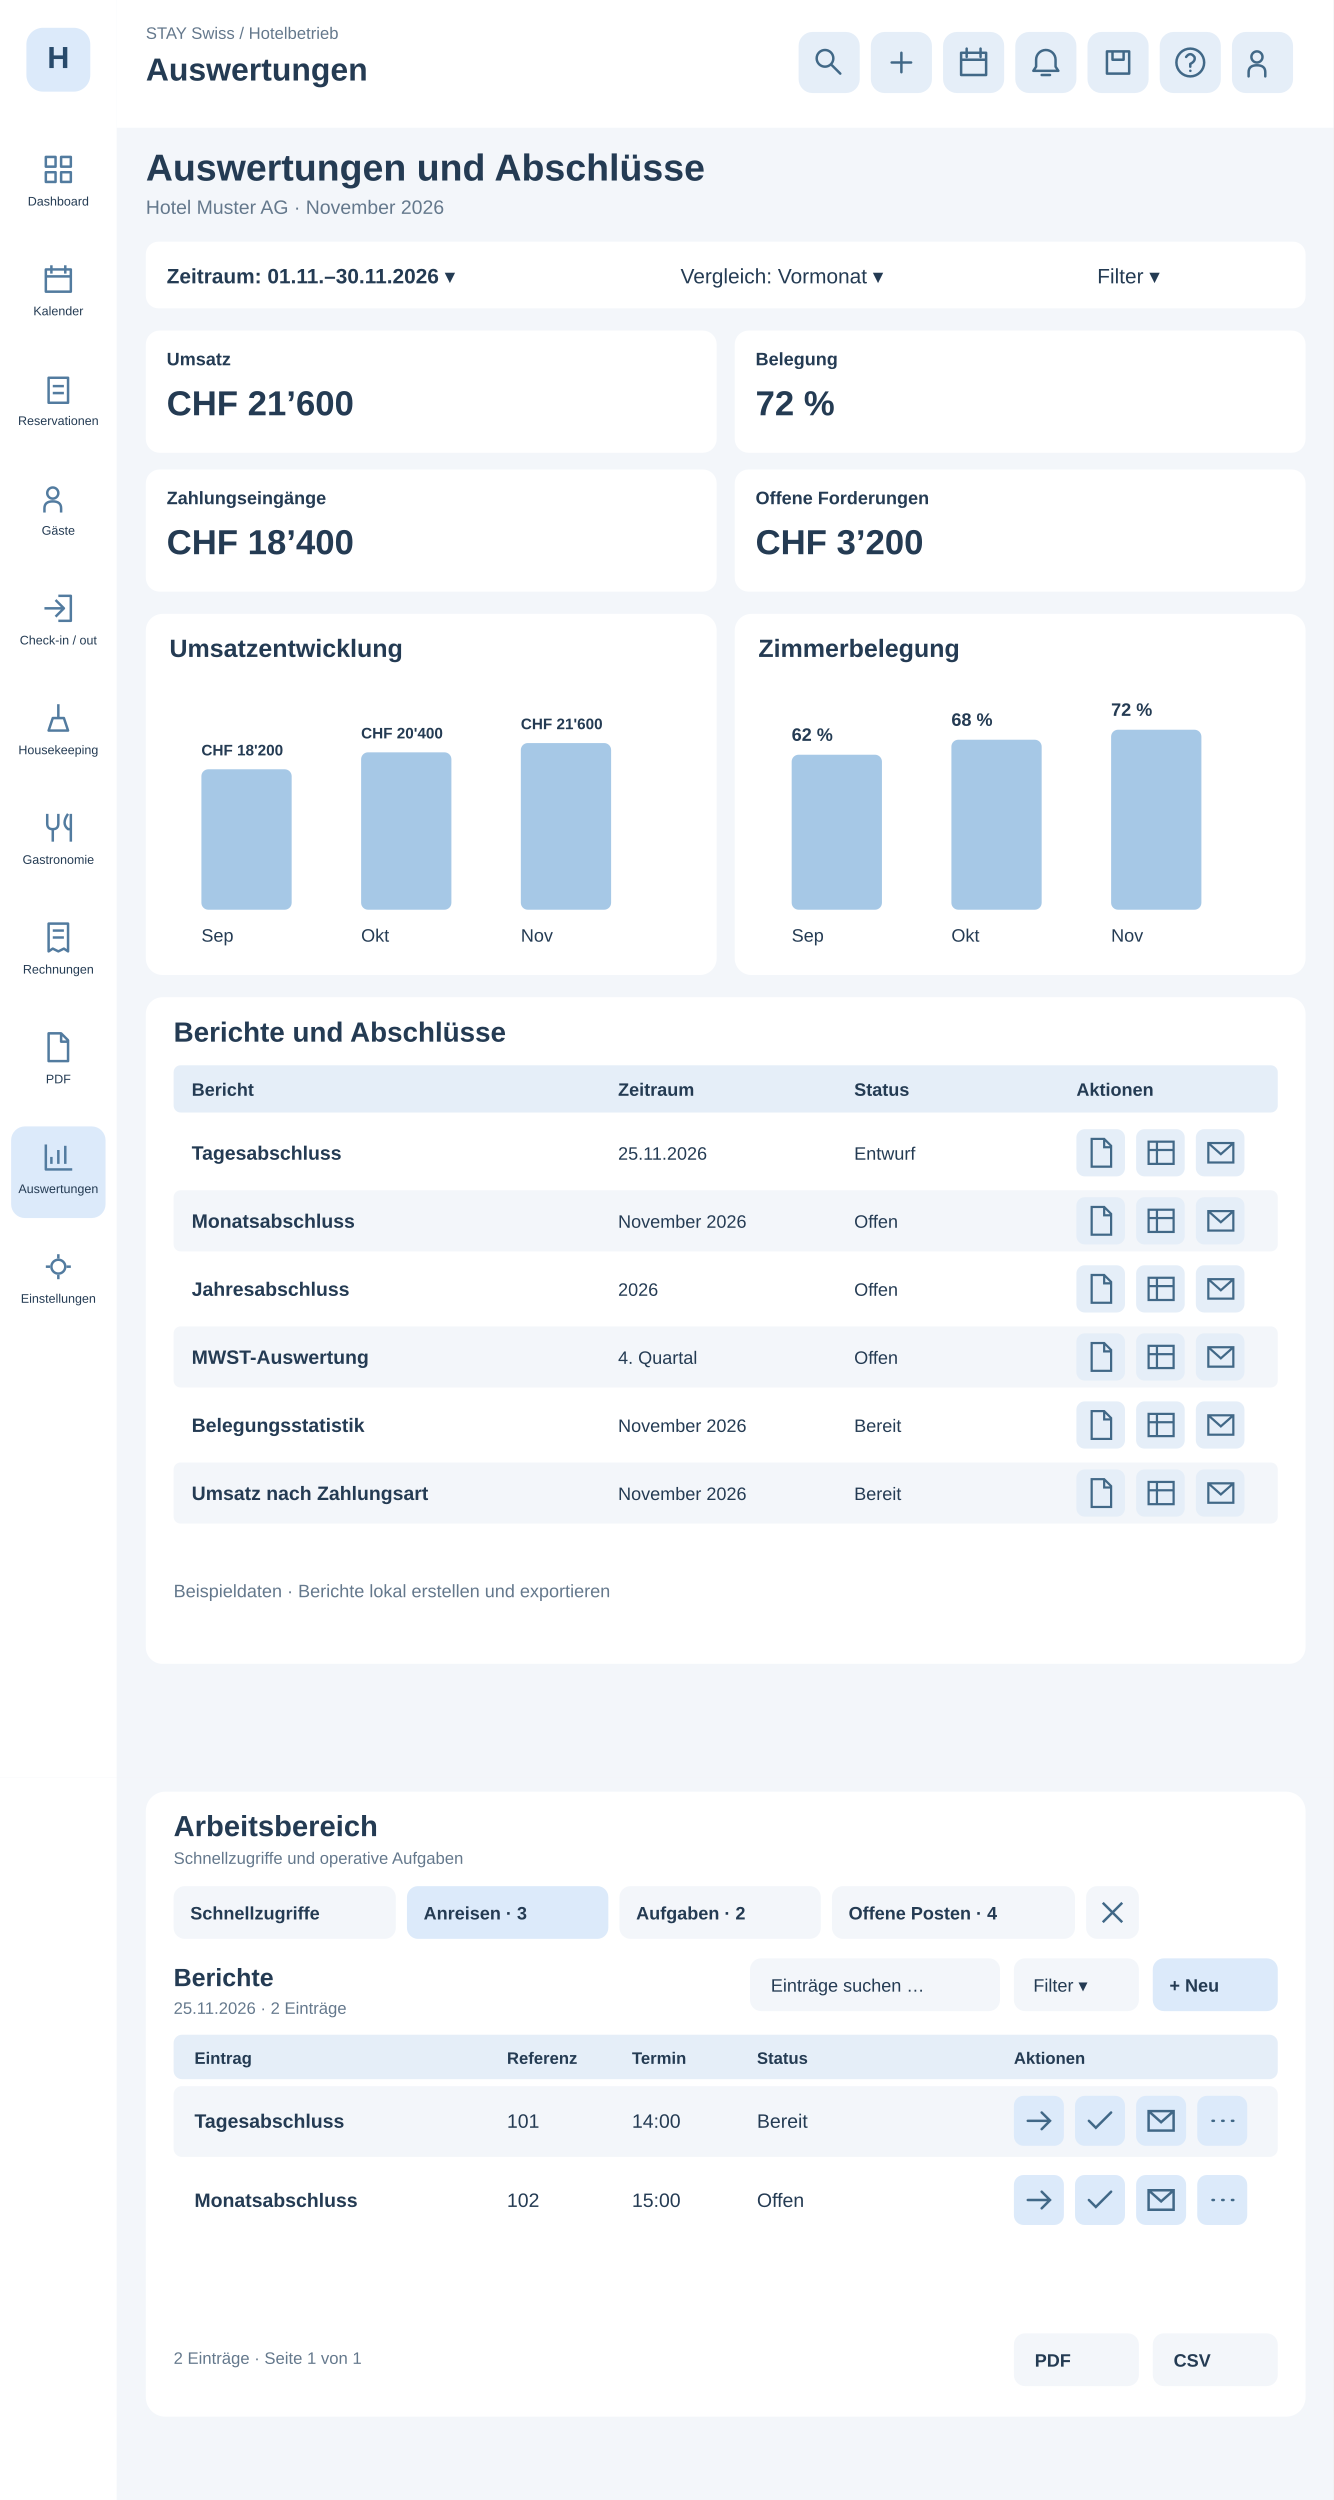
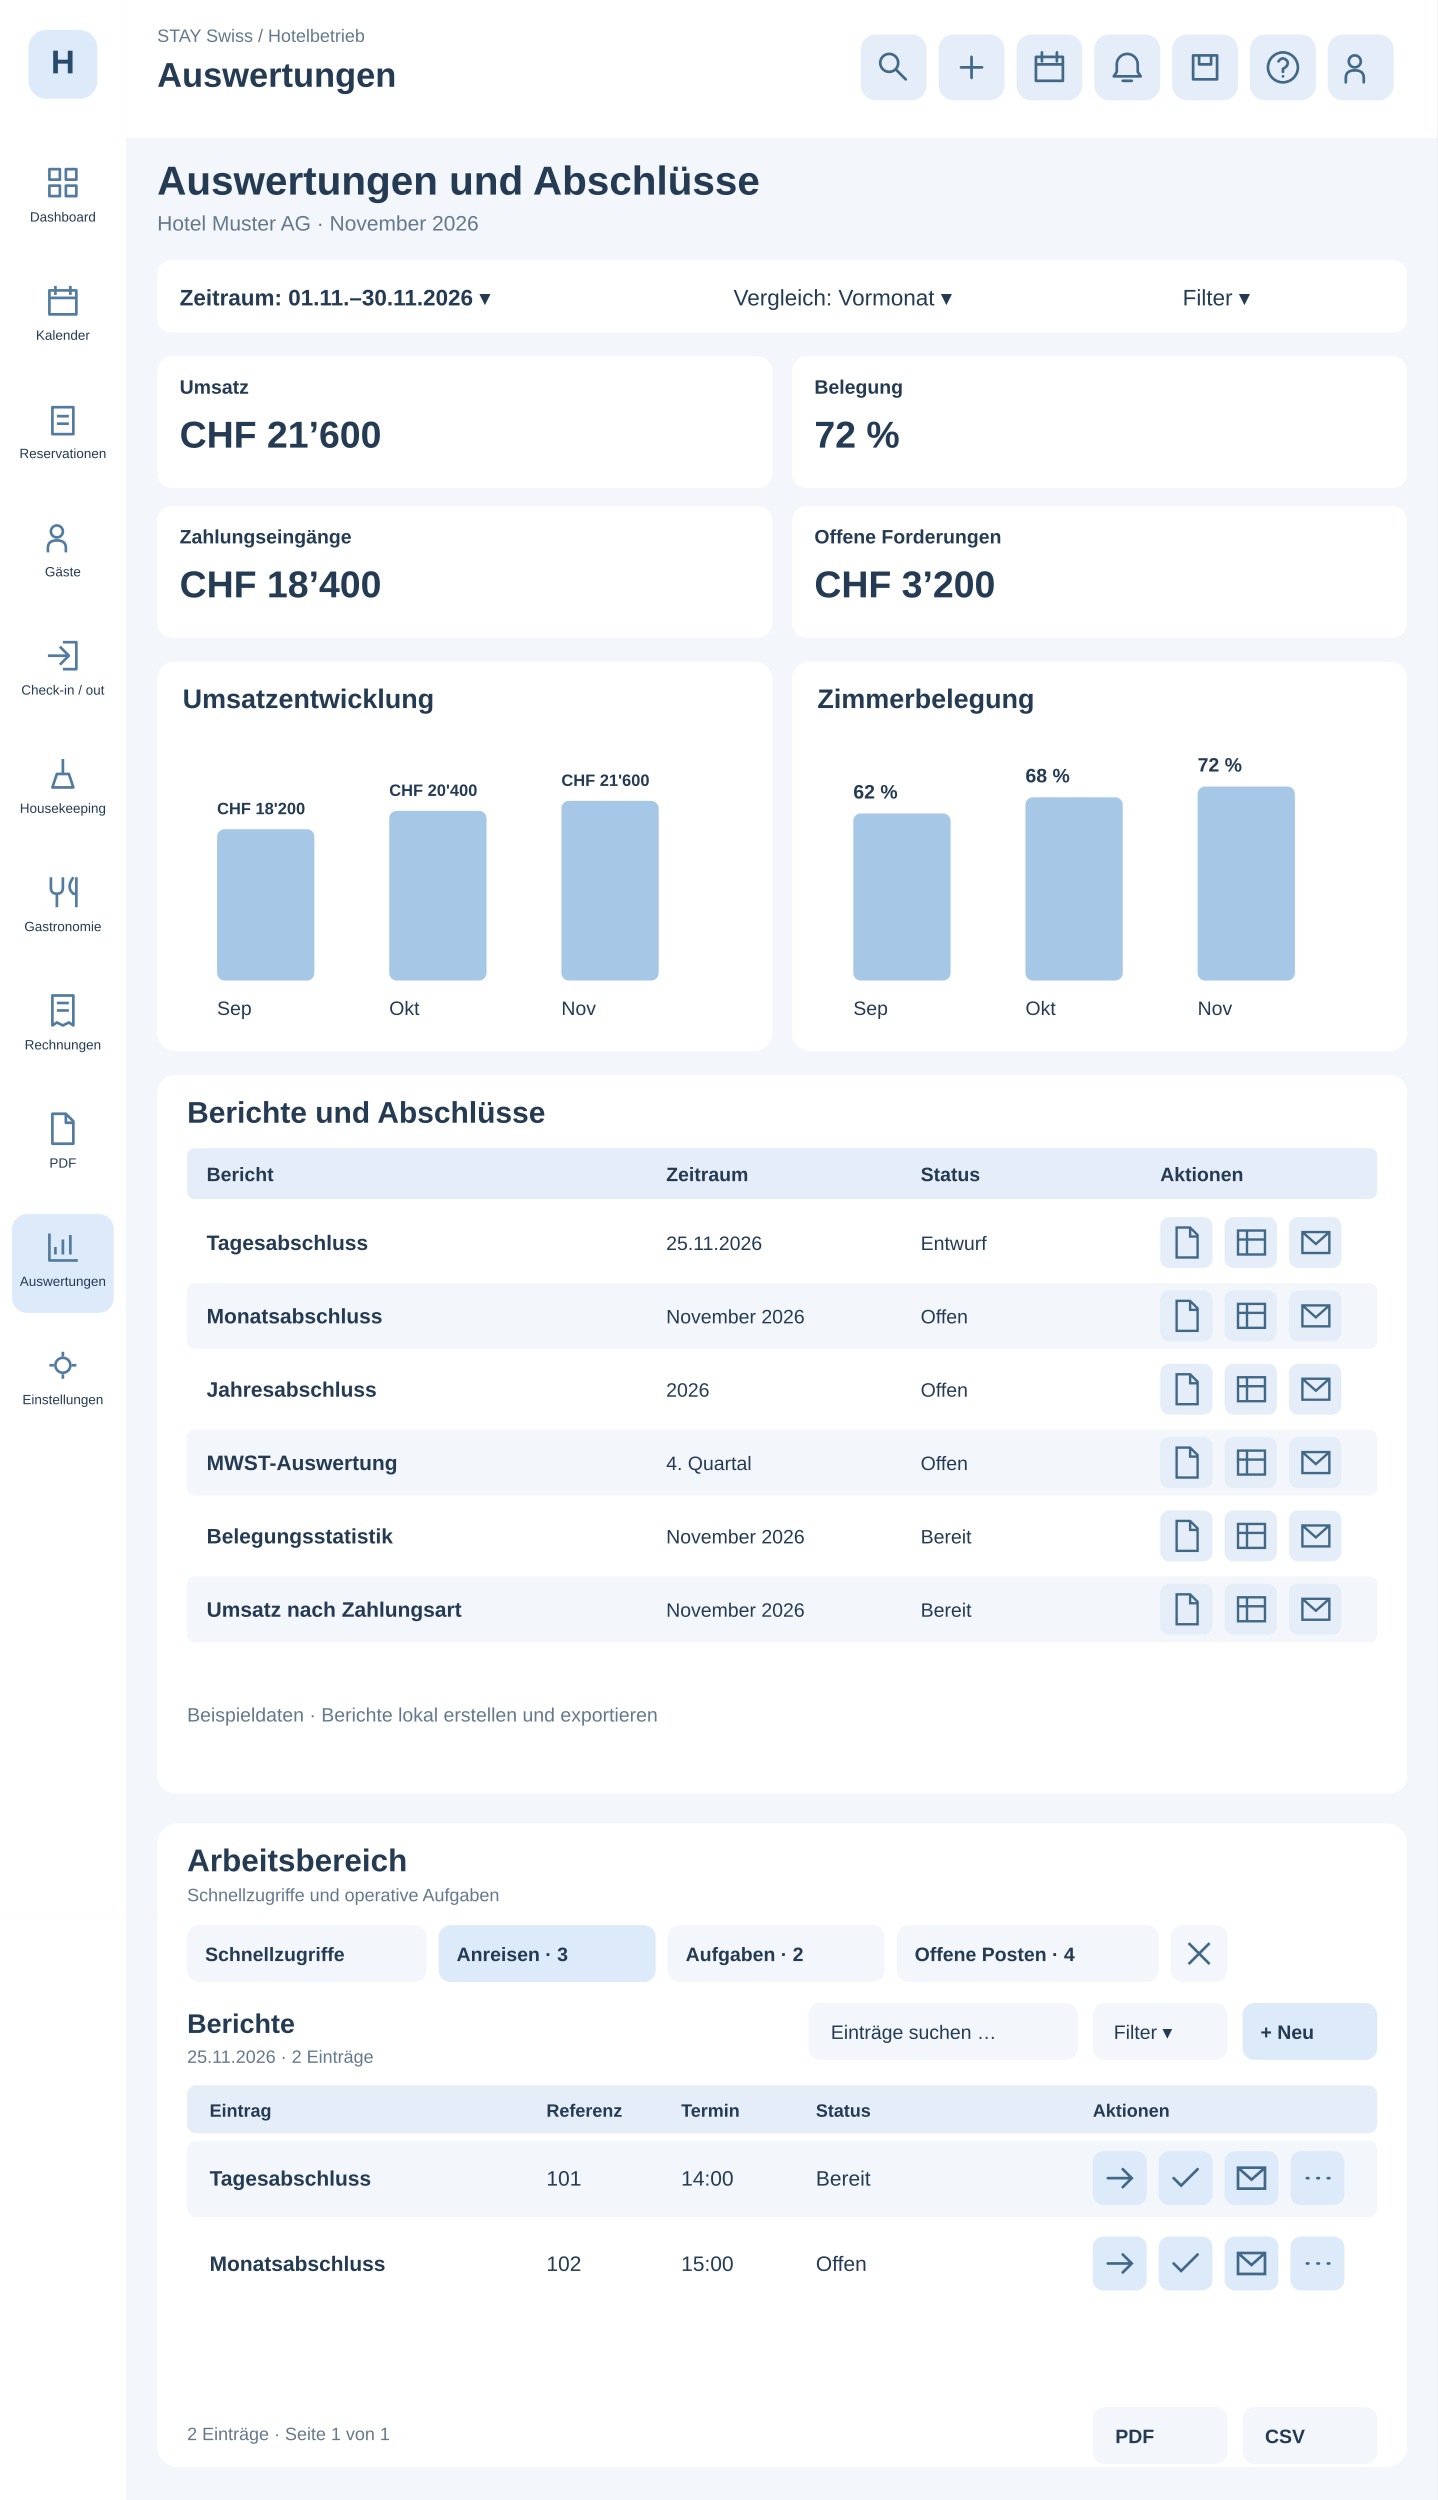
- <svg xmlns="http://www.w3.org/2000/svg" width="960" height="1800" viewBox="0 0 960 1800">
+ <svg xmlns="http://www.w3.org/2000/svg" width="960" height="1670" viewBox="0 0 960 1670">
  <style>.nav:hover rect,.quick:hover rect{fill:#c5dff4}</style>
  <rect width="960" height="1280" fill="#f3f6fa" />
  <rect width="84" height="1280" fill="#fff" />
  <rect x="19" y="20" width="46" height="46" rx="12" fill="#dceafa" />
  <text x="42" y="49" text-anchor="middle" font-family="Arial" font-weight="700" font-size="22" fill="#284a6b">H</text>
  <g class="nav" tabindex="0">
    <rect x="8" y="100" width="68" height="66" rx="10" fill="#fff" />
    <g transform="translate(30,110)" stroke="#527b9f" stroke-width="1.8" fill="none" stroke-linejoin="round">
      <path d="M3 3h7v7H3zM14 3h7v7h-7zM3 14h7v7H3zM14 14h7v7h-7z" />
    </g>
    <text x="42" y="148" text-anchor="middle" font-family="Arial" font-size="9" fill="#243b53">Dashboard</text>
  </g>
  <g class="nav" tabindex="0">
    <rect x="8" y="179" width="68" height="66" rx="10" fill="#fff" />
    <g transform="translate(30,189)" stroke="#527b9f" stroke-width="1.8" fill="none" stroke-linejoin="round">
      <path d="M3 5h18v16H3zM7 2v6M17 2v6M3 10h18" />
    </g>
    <text x="42" y="227" text-anchor="middle" font-family="Arial" font-size="9" fill="#243b53">Kalender</text>
  </g>
  <g class="nav" tabindex="0">
    <rect x="8" y="258" width="68" height="66" rx="10" fill="#fff" />
    <g transform="translate(30,268)" stroke="#527b9f" stroke-width="1.8" fill="none" stroke-linejoin="round">
      <path d="M5 4h14v18H5zM8 10h8M8 15h8" />
    </g>
    <text x="42" y="306" text-anchor="middle" font-family="Arial" font-size="9" fill="#243b53">Reservationen</text>
  </g>
  <g class="nav" tabindex="0">
    <rect x="8" y="337" width="68" height="66" rx="10" fill="#fff" />
    <g transform="translate(30,347)" stroke="#527b9f" stroke-width="1.8" fill="none" stroke-linejoin="round">
      <path d="M8 12a4 4 0 1 0 0-8a4 4 0 1 0 0 8M2 22v-3q0-5 6-5t6 5v3" />
    </g>
    <text x="42" y="385" text-anchor="middle" font-family="Arial" font-size="9" fill="#243b53">Gäste</text>
  </g>
  <g class="nav" tabindex="0">
    <rect x="8" y="416" width="68" height="66" rx="10" fill="#fff" />
    <g transform="translate(30,426)" stroke="#527b9f" stroke-width="1.8" fill="none" stroke-linejoin="round">
      <path d="M12 3h9v18h-9M2 12h14M10 6l6 6-6 6" />
    </g>
    <text x="42" y="464" text-anchor="middle" font-family="Arial" font-size="9" fill="#243b53">Check-in / out</text>
  </g>
  <g class="nav" tabindex="0">
    <rect x="8" y="495" width="68" height="66" rx="10" fill="#fff" />
    <g transform="translate(30,505)" stroke="#527b9f" stroke-width="1.8" fill="none" stroke-linejoin="round">
      <path d="M5 21h14l-3-9H8zM12 12V2" />
    </g>
    <text x="42" y="543" text-anchor="middle" font-family="Arial" font-size="9" fill="#243b53">Housekeeping</text>
  </g>
  <g class="nav" tabindex="0">
    <rect x="8" y="574" width="68" height="66" rx="10" fill="#fff" />
    <g transform="translate(30,584)" stroke="#527b9f" stroke-width="1.8" fill="none" stroke-linejoin="round">
      <path d="M4 2v7q0 4 4 4t4-4V2M8 13v9M19 2q-5 7 0 11h2M21 2v20" />
    </g>
    <text x="42" y="622" text-anchor="middle" font-family="Arial" font-size="9" fill="#243b53">Gastronomie</text>
  </g>
  <g class="nav" tabindex="0">
    <rect x="8" y="653" width="68" height="66" rx="10" fill="#fff" />
    <g transform="translate(30,663)" stroke="#527b9f" stroke-width="1.8" fill="none" stroke-linejoin="round">
      <path d="M5 2h14v20l-3-2-4 2-4-2-3 2zM8 7h8M8 12h8" />
    </g>
    <text x="42" y="701" text-anchor="middle" font-family="Arial" font-size="9" fill="#243b53">Rechnungen</text>
  </g>
  <g class="nav" tabindex="0">
    <rect x="8" y="732" width="68" height="66" rx="10" fill="#fff" />
    <g transform="translate(30,742)" stroke="#527b9f" stroke-width="1.8" fill="none" stroke-linejoin="round">
      <path d="M5 2h9l5 5v15H5zM14 2v6h5" />
    </g>
    <text x="42" y="780" text-anchor="middle" font-family="Arial" font-size="9" fill="#243b53">PDF</text>
  </g>
  <g class="nav" tabindex="0">
    <rect x="8" y="811" width="68" height="66" rx="10" fill="#dceafa" />
    <g transform="translate(30,821)" stroke="#527b9f" stroke-width="1.8" fill="none" stroke-linejoin="round">
      <path d="M3 3v18h19M7 17v-5M12 17V7M17 17V4" />
    </g>
    <text x="42" y="859" text-anchor="middle" font-family="Arial" font-size="9" fill="#243b53">Auswertungen</text>
  </g>
  <g class="nav" tabindex="0">
    <rect x="8" y="890" width="68" height="66" rx="10" fill="#fff" />
    <g transform="translate(30,900)" stroke="#527b9f" stroke-width="1.8" fill="none" stroke-linejoin="round">
      <path d="M12 3v3M12 18v3M3 12h3M18 12h3M12 7a5 5 0 1 0 0 10a5 5 0 1 0 0-10" />
    </g>
    <text x="42" y="938" text-anchor="middle" font-family="Arial" font-size="9" fill="#243b53">Einstellungen</text>
  </g>
  <rect x="84" width="876" height="92" fill="#fff" />
  <text x="105" y="28" font-family="Arial" font-size="12" fill="#64788c">STAY Swiss / Hotelbetrieb</text>
  <text x="105" y="58" font-family="Arial" font-size="23" font-weight="700" fill="#243b53">Auswertungen</text>
  <g class="quick" tabindex="0">
    <rect x="575" y="23" width="44" height="44" rx="10" fill="#e5eef8" />
    <g transform="translate(585,33)" stroke="#416887" stroke-width="1.8" fill="none" stroke-linecap="round" stroke-linejoin="round">
      <path d="M14 14l6 6M15 9a6 6 0 1 0-12 0a6 6 0 1 0 12 0" />
    </g>
  </g>
  <g class="quick" tabindex="0">
    <rect x="627" y="23" width="44" height="44" rx="10" fill="#e5eef8" />
    <g transform="translate(637,33)" stroke="#416887" stroke-width="1.8" fill="none" stroke-linecap="round" stroke-linejoin="round">
      <path d="M12 5v14M5 12h14" />
    </g>
  </g>
  <g class="quick" tabindex="0">
    <rect x="679" y="23" width="44" height="44" rx="10" fill="#e5eef8" />
    <g transform="translate(689,33)" stroke="#416887" stroke-width="1.8" fill="none" stroke-linecap="round" stroke-linejoin="round">
      <path d="M3 5h18v16H3zM7 2v6M17 2v6M3 10h18" />
    </g>
  </g>
  <g class="quick" tabindex="0">
    <rect x="731" y="23" width="44" height="44" rx="10" fill="#e5eef8" />
    <g transform="translate(741,33)" stroke="#416887" stroke-width="1.8" fill="none" stroke-linecap="round" stroke-linejoin="round">
      <path d="M12 3a7 7 0 0 0-7 7v5l-2 3h18l-2-3v-5a7 7 0 0 0-7-7M9 21h6" />
    </g>
  </g>
  <g class="quick" tabindex="0">
    <rect x="783" y="23" width="44" height="44" rx="10" fill="#e5eef8" />
    <g transform="translate(793,33)" stroke="#416887" stroke-width="1.8" fill="none" stroke-linecap="round" stroke-linejoin="round">
      <path d="M4 4h16v16H4zM8 4v6h8V4" />
    </g>
  </g>
  <g class="quick" tabindex="0">
    <rect x="835" y="23" width="44" height="44" rx="10" fill="#e5eef8" />
    <g transform="translate(845,33)" stroke="#416887" stroke-width="1.8" fill="none" stroke-linecap="round" stroke-linejoin="round">
      <path d="M12 2a10 10 0 1 0 0 20a10 10 0 1 0 0-20M9 8q3-4 6 0q1 3-3 5v2M12 18h.1" />
    </g>
  </g>
  <g class="quick" tabindex="0">
    <rect x="887" y="23" width="44" height="44" rx="10" fill="#e5eef8" />
    <g transform="translate(897,33)" stroke="#416887" stroke-width="1.8" fill="none" stroke-linecap="round" stroke-linejoin="round">
      <path d="M8 12a4 4 0 1 0 0-8a4 4 0 1 0 0 8M2 22v-3q0-5 6-5t6 5v3" />
    </g>
  </g>
  <text x="105" y="130" font-family="Arial" font-size="27" font-weight="700" fill="#243b53">Auswertungen und Abschlüsse</text>
  <text x="105" y="154" font-family="Arial" font-size="14" font-weight="400" fill="#64788c">Hotel Muster AG · November 2026</text>
  <rect x="105" y="174" width="835" height="48" rx="9" fill="#fff" />
  <text x="120" y="204" font-family="Arial" font-size="15" font-weight="600" fill="#243b53">Zeitraum: 01.11.–30.11.2026  ▾</text>
  <text x="490" y="204" font-family="Arial" font-size="15" font-weight="400" fill="#243b53">Vergleich: Vormonat  ▾</text>
  <text x="790" y="204" font-family="Arial" font-size="15" font-weight="400" fill="#243b53">Filter  ▾</text>
  <rect x="105" y="238" width="411" height="88" rx="10" fill="#fff" />
  <text x="120" y="263" font-family="Arial" font-size="13" font-weight="600" fill="#243b53">Umsatz</text>
  <text x="120" y="299" font-family="Arial" font-size="25" font-weight="700" fill="#243b53">CHF 21’600</text>
  <rect x="529" y="238" width="411" height="88" rx="10" fill="#fff" />
  <text x="544" y="263" font-family="Arial" font-size="13" font-weight="600" fill="#243b53">Belegung</text>
  <text x="544" y="299" font-family="Arial" font-size="25" font-weight="700" fill="#243b53">72 %</text>
  <rect x="105" y="338" width="411" height="88" rx="10" fill="#fff" />
  <text x="120" y="363" font-family="Arial" font-size="13" font-weight="600" fill="#243b53">Zahlungseingänge</text>
  <text x="120" y="399" font-family="Arial" font-size="25" font-weight="700" fill="#243b53">CHF 18’400</text>
  <rect x="529" y="338" width="411" height="88" rx="10" fill="#fff" />
  <text x="544" y="363" font-family="Arial" font-size="13" font-weight="600" fill="#243b53">Offene Forderungen</text>
  <text x="544" y="399" font-family="Arial" font-size="25" font-weight="700" fill="#243b53">CHF 3’200</text>
  <rect x="105" y="442" width="411" height="260" rx="12" fill="#fff" />
  <rect x="529" y="442" width="411" height="260" rx="12" fill="#fff" />
  <text x="122" y="473" font-family="Arial" font-size="18" font-weight="700" fill="#243b53">Umsatzentwicklung</text>
  <text x="546" y="473" font-family="Arial" font-size="18" font-weight="700" fill="#243b53">Zimmerbelegung</text>
  <rect x="145" y="553.889" width="65" height="101.111" rx="5" fill="#a6c8e6" />
  <text x="145" y="543.889" font-family="Arial" font-size="11" font-weight="600" fill="#243b53">CHF 18'200</text>
  <text x="145" y="678" font-family="Arial" font-size="13" font-weight="400" fill="#243b53">Sep</text>
  <rect x="260" y="541.667" width="65" height="113.333" rx="5" fill="#a6c8e6" />
  <text x="260" y="531.667" font-family="Arial" font-size="11" font-weight="600" fill="#243b53">CHF 20'400</text>
  <text x="260" y="678" font-family="Arial" font-size="13" font-weight="400" fill="#243b53">Okt</text>
  <rect x="375" y="535" width="65" height="120" rx="5" fill="#a6c8e6" />
  <text x="375" y="525" font-family="Arial" font-size="11" font-weight="600" fill="#243b53">CHF 21'600</text>
  <text x="375" y="678" font-family="Arial" font-size="13" font-weight="400" fill="#243b53">Nov</text>
  <rect x="570" y="543.4" width="65" height="111.6" rx="5" fill="#a6c8e6" />
  <text x="570" y="533.4" font-family="Arial" font-size="13" font-weight="600" fill="#243b53">62 %</text>
  <text x="570" y="678" font-family="Arial" font-size="13" font-weight="400" fill="#243b53">Sep</text>
  <rect x="685" y="532.6" width="65" height="122.4" rx="5" fill="#a6c8e6" />
  <text x="685" y="522.6" font-family="Arial" font-size="13" font-weight="600" fill="#243b53">68 %</text>
  <text x="685" y="678" font-family="Arial" font-size="13" font-weight="400" fill="#243b53">Okt</text>
  <rect x="800" y="525.4" width="65" height="129.6" rx="5" fill="#a6c8e6" />
  <text x="800" y="515.4" font-family="Arial" font-size="13" font-weight="600" fill="#243b53">72 %</text>
  <text x="800" y="678" font-family="Arial" font-size="13" font-weight="400" fill="#243b53">Nov</text>
  <rect x="105" y="718" width="835" height="480" rx="12" fill="#fff" />
  <text x="125" y="750" font-family="Arial" font-size="20" font-weight="700" fill="#243b53">Berichte und Abschlüsse</text>
  <rect x="125" y="767" width="795" height="34" rx="5" fill="#e5eef8" />
  <text x="138" y="789" font-family="Arial" font-size="13" font-weight="700" fill="#243b53">Bericht</text>
  <text x="445" y="789" font-family="Arial" font-size="13" font-weight="700" fill="#243b53">Zeitraum</text>
  <text x="615" y="789" font-family="Arial" font-size="13" font-weight="700" fill="#243b53">Status</text>
  <text x="775" y="789" font-family="Arial" font-size="13" font-weight="700" fill="#243b53">Aktionen</text>
  <rect x="125" y="808" width="795" height="44" rx="5" fill="#fff" />
  <text x="138" y="835" font-family="Arial" font-size="14" font-weight="600" fill="#243b53">Tagesabschluss</text>
  <text x="445" y="835" font-family="Arial" font-size="13" font-weight="400" fill="#243b53">25.11.2026</text>
  <text x="615" y="835" font-family="Arial" font-size="13" font-weight="400" fill="#243b53">Entwurf</text>
  <g>
    <rect x="775" y="813" width="35" height="34" rx="6" fill="#e5eef8" />
    <g transform="translate(781,818)" stroke="#416887" stroke-width="1.6" fill="none">
      <path d="M5 2h9l5 5v15H5zM14 2v6h5" />
    </g>
  </g>
  <g>
    <rect x="818" y="813" width="35" height="34" rx="6" fill="#e5eef8" />
    <g transform="translate(824,818)" stroke="#416887" stroke-width="1.6" fill="none">
      <path d="M3 4h18v16H3zM3 10h18M9 4v16" />
    </g>
  </g>
  <g>
    <rect x="861" y="813" width="35" height="34" rx="6" fill="#e5eef8" />
    <g transform="translate(867,818)" stroke="#416887" stroke-width="1.6" fill="none">
      <path d="M3 5h18v14H3zM3 5l9 8 9-8" />
    </g>
  </g>
  <rect x="125" y="857" width="795" height="44" rx="5" fill="#f3f6fa" />
  <text x="138" y="884" font-family="Arial" font-size="14" font-weight="600" fill="#243b53">Monatsabschluss</text>
  <text x="445" y="884" font-family="Arial" font-size="13" font-weight="400" fill="#243b53">November 2026</text>
  <text x="615" y="884" font-family="Arial" font-size="13" font-weight="400" fill="#243b53">Offen</text>
  <g>
    <rect x="775" y="862" width="35" height="34" rx="6" fill="#e5eef8" />
    <g transform="translate(781,867)" stroke="#416887" stroke-width="1.6" fill="none">
      <path d="M5 2h9l5 5v15H5zM14 2v6h5" />
    </g>
  </g>
  <g>
    <rect x="818" y="862" width="35" height="34" rx="6" fill="#e5eef8" />
    <g transform="translate(824,867)" stroke="#416887" stroke-width="1.6" fill="none">
      <path d="M3 4h18v16H3zM3 10h18M9 4v16" />
    </g>
  </g>
  <g>
    <rect x="861" y="862" width="35" height="34" rx="6" fill="#e5eef8" />
    <g transform="translate(867,867)" stroke="#416887" stroke-width="1.6" fill="none">
      <path d="M3 5h18v14H3zM3 5l9 8 9-8" />
    </g>
  </g>
  <rect x="125" y="906" width="795" height="44" rx="5" fill="#fff" />
  <text x="138" y="933" font-family="Arial" font-size="14" font-weight="600" fill="#243b53">Jahresabschluss</text>
  <text x="445" y="933" font-family="Arial" font-size="13" font-weight="400" fill="#243b53">2026</text>
  <text x="615" y="933" font-family="Arial" font-size="13" font-weight="400" fill="#243b53">Offen</text>
  <g>
    <rect x="775" y="911" width="35" height="34" rx="6" fill="#e5eef8" />
    <g transform="translate(781,916)" stroke="#416887" stroke-width="1.6" fill="none">
      <path d="M5 2h9l5 5v15H5zM14 2v6h5" />
    </g>
  </g>
  <g>
    <rect x="818" y="911" width="35" height="34" rx="6" fill="#e5eef8" />
    <g transform="translate(824,916)" stroke="#416887" stroke-width="1.6" fill="none">
      <path d="M3 4h18v16H3zM3 10h18M9 4v16" />
    </g>
  </g>
  <g>
    <rect x="861" y="911" width="35" height="34" rx="6" fill="#e5eef8" />
    <g transform="translate(867,916)" stroke="#416887" stroke-width="1.6" fill="none">
      <path d="M3 5h18v14H3zM3 5l9 8 9-8" />
    </g>
  </g>
  <rect x="125" y="955" width="795" height="44" rx="5" fill="#f3f6fa" />
  <text x="138" y="982" font-family="Arial" font-size="14" font-weight="600" fill="#243b53">MWST-Auswertung</text>
  <text x="445" y="982" font-family="Arial" font-size="13" font-weight="400" fill="#243b53">4. Quartal</text>
  <text x="615" y="982" font-family="Arial" font-size="13" font-weight="400" fill="#243b53">Offen</text>
  <g>
    <rect x="775" y="960" width="35" height="34" rx="6" fill="#e5eef8" />
    <g transform="translate(781,965)" stroke="#416887" stroke-width="1.6" fill="none">
      <path d="M5 2h9l5 5v15H5zM14 2v6h5" />
    </g>
  </g>
  <g>
    <rect x="818" y="960" width="35" height="34" rx="6" fill="#e5eef8" />
    <g transform="translate(824,965)" stroke="#416887" stroke-width="1.6" fill="none">
      <path d="M3 4h18v16H3zM3 10h18M9 4v16" />
    </g>
  </g>
  <g>
    <rect x="861" y="960" width="35" height="34" rx="6" fill="#e5eef8" />
    <g transform="translate(867,965)" stroke="#416887" stroke-width="1.6" fill="none">
      <path d="M3 5h18v14H3zM3 5l9 8 9-8" />
    </g>
  </g>
  <rect x="125" y="1004" width="795" height="44" rx="5" fill="#fff" />
  <text x="138" y="1031" font-family="Arial" font-size="14" font-weight="600" fill="#243b53">Belegungsstatistik</text>
  <text x="445" y="1031" font-family="Arial" font-size="13" font-weight="400" fill="#243b53">November 2026</text>
  <text x="615" y="1031" font-family="Arial" font-size="13" font-weight="400" fill="#243b53">Bereit</text>
  <g>
    <rect x="775" y="1009" width="35" height="34" rx="6" fill="#e5eef8" />
    <g transform="translate(781,1014)" stroke="#416887" stroke-width="1.6" fill="none">
      <path d="M5 2h9l5 5v15H5zM14 2v6h5" />
    </g>
  </g>
  <g>
    <rect x="818" y="1009" width="35" height="34" rx="6" fill="#e5eef8" />
    <g transform="translate(824,1014)" stroke="#416887" stroke-width="1.6" fill="none">
      <path d="M3 4h18v16H3zM3 10h18M9 4v16" />
    </g>
  </g>
  <g>
    <rect x="861" y="1009" width="35" height="34" rx="6" fill="#e5eef8" />
    <g transform="translate(867,1014)" stroke="#416887" stroke-width="1.6" fill="none">
      <path d="M3 5h18v14H3zM3 5l9 8 9-8" />
    </g>
  </g>
  <rect x="125" y="1053" width="795" height="44" rx="5" fill="#f3f6fa" />
  <text x="138" y="1080" font-family="Arial" font-size="14" font-weight="600" fill="#243b53">Umsatz nach Zahlungsart</text>
  <text x="445" y="1080" font-family="Arial" font-size="13" font-weight="400" fill="#243b53">November 2026</text>
  <text x="615" y="1080" font-family="Arial" font-size="13" font-weight="400" fill="#243b53">Bereit</text>
  <g>
    <rect x="775" y="1058" width="35" height="34" rx="6" fill="#e5eef8" />
    <g transform="translate(781,1063)" stroke="#416887" stroke-width="1.6" fill="none">
      <path d="M5 2h9l5 5v15H5zM14 2v6h5" />
    </g>
  </g>
  <g>
    <rect x="818" y="1058" width="35" height="34" rx="6" fill="#e5eef8" />
    <g transform="translate(824,1063)" stroke="#416887" stroke-width="1.6" fill="none">
      <path d="M3 4h18v16H3zM3 10h18M9 4v16" />
    </g>
  </g>
  <g>
    <rect x="861" y="1058" width="35" height="34" rx="6" fill="#e5eef8" />
    <g transform="translate(867,1063)" stroke="#416887" stroke-width="1.6" fill="none">
      <path d="M3 5h18v14H3zM3 5l9 8 9-8" />
    </g>
  </g>
  <text x="125" y="1150" font-family="Arial" font-size="13" font-weight="400" fill="#64788c">Beispieldaten · Berichte lokal erstellen und exportieren</text>
-   <rect x="0" y="1280" width="960" height="520" fill="#f3f6fa" />
-   <rect x="0" y="1280" width="84" height="520" fill="#fff" />
-   <g transform="translate(0,550)">
-     <rect x="105" y="740" width="835" height="450" rx="14" fill="#fff" />
+   <rect x="0" y="1280" width="960" height="390" fill="#f3f6fa" />
+   <rect x="0" y="1280" width="84" height="390" fill="#fff" />
+   <g transform="translate(0,478)">
+     <rect x="105" y="740" width="835" height="430" rx="14" fill="#fff" />
    <text x="125" y="772" font-family="Arial" font-size="21" font-weight="700" fill="#243b53">Arbeitsbereich</text>
    <text x="125" y="792" font-family="Arial" font-size="12" font-weight="400" fill="#64788c">Schnellzugriffe und operative Aufgaben</text>
    <g tabindex="0">
      <rect x="125" y="808" width="160" height="38" rx="8" fill="#f3f6fa" />
      <text x="137" y="832" font-family="Arial" font-size="13" font-weight="700" fill="#243b53">Schnellzugriffe</text>
    </g>
    <g tabindex="0">
      <rect x="293" y="808" width="145" height="38" rx="8" fill="#dceafa" />
      <text x="305" y="832" font-family="Arial" font-size="13" font-weight="700" fill="#243b53">Anreisen · 3</text>
    </g>
    <g tabindex="0">
      <rect x="446" y="808" width="145" height="38" rx="8" fill="#f3f6fa" />
      <text x="458" y="832" font-family="Arial" font-size="13" font-weight="700" fill="#243b53">Aufgaben · 2</text>
    </g>
    <g tabindex="0">
      <rect x="599" y="808" width="175" height="38" rx="8" fill="#f3f6fa" />
      <text x="611" y="832" font-family="Arial" font-size="13" font-weight="700" fill="#243b53">Offene Posten · 4</text>
    </g>
    <g>
      <rect x="782" y="808" width="38" height="38" rx="8" fill="#f3f6fa" />
      <path d="M794 820l14 14m0-14l-14 14" stroke="#416887" stroke-width="1.8" />
    </g>
    <text x="125" y="880" font-family="Arial" font-size="18" font-weight="700" fill="#243b53">Berichte</text>
    <text x="125" y="900" font-family="Arial" font-size="12" font-weight="400" fill="#64788c">25.11.2026 · 2 Einträge</text>
    <rect x="540" y="860" width="180" height="38" rx="8" fill="#f3f6fa" />
    <text x="555" y="884" font-family="Arial" font-size="13" font-weight="400" fill="#243b53">Einträge suchen …</text>
    <rect x="730" y="860" width="90" height="38" rx="8" fill="#f3f6fa" />
    <text x="744" y="884" font-family="Arial" font-size="13" font-weight="400" fill="#243b53">Filter ▾</text>
    <rect x="830" y="860" width="90" height="38" rx="8" fill="#dceafa" />
    <text x="842" y="884" font-family="Arial" font-size="13" font-weight="700" fill="#243b53">+ Neu</text>
    <rect x="125" y="915" width="795" height="32" rx="6" fill="#e5eef8" />
    <text x="140" y="936" font-family="Arial" font-size="12" font-weight="700" fill="#243b53">Eintrag</text>
    <text x="365" y="936" font-family="Arial" font-size="12" font-weight="700" fill="#243b53">Referenz</text>
    <text x="455" y="936" font-family="Arial" font-size="12" font-weight="700" fill="#243b53">Termin</text>
    <text x="545" y="936" font-family="Arial" font-size="12" font-weight="700" fill="#243b53">Status</text>
    <text x="730" y="936" font-family="Arial" font-size="12" font-weight="700" fill="#243b53">Aktionen</text>
    <rect x="125" y="952" width="795" height="51" rx="6" fill="#f3f6fa" />
    <text x="140" y="982" font-family="Arial" font-size="14" font-weight="700" fill="#243b53">Tagesabschluss</text>
    <text x="365" y="982" font-family="Arial" font-size="14" font-weight="400" fill="#243b53">101</text>
    <text x="455" y="982" font-family="Arial" font-size="14" font-weight="400" fill="#243b53">14:00</text>
    <text x="545" y="982" font-family="Arial" font-size="14" font-weight="400" fill="#243b53">Bereit</text>
    <g tabindex="0">
      <rect x="730" y="959" width="36" height="36" rx="7" fill="#dceafa" />
      <g transform="translate(736,965)" stroke="#416887" stroke-width="1.8" stroke-linecap="round" fill="none">
        <path d="M4 12h16M14 6l6 6-6 6" />
      </g>
    </g>
    <g tabindex="0">
      <rect x="774" y="959" width="36" height="36" rx="7" fill="#dceafa" />
      <g transform="translate(780,965)" stroke="#416887" stroke-width="1.8" stroke-linecap="round" fill="none">
        <path d="M4 12l5 5L20 6" />
      </g>
    </g>
    <g tabindex="0">
      <rect x="818" y="959" width="36" height="36" rx="7" fill="#dceafa" />
      <g transform="translate(824,965)" stroke="#416887" stroke-width="1.8" stroke-linecap="round" fill="none">
        <path d="M3 5h18v14H3zM3 5l9 8 9-8" />
      </g>
    </g>
    <g tabindex="0">
      <rect x="862" y="959" width="36" height="36" rx="7" fill="#dceafa" />
      <g transform="translate(868,965)" stroke="#416887" stroke-width="1.8" stroke-linecap="round" fill="none">
        <path d="M5 12h1M12 12h1M19 12h1" />
      </g>
    </g>
    <rect x="125" y="1009" width="795" height="51" rx="6" fill="#fff" />
    <text x="140" y="1039" font-family="Arial" font-size="14" font-weight="700" fill="#243b53">Monatsabschluss</text>
    <text x="365" y="1039" font-family="Arial" font-size="14" font-weight="400" fill="#243b53">102</text>
    <text x="455" y="1039" font-family="Arial" font-size="14" font-weight="400" fill="#243b53">15:00</text>
    <text x="545" y="1039" font-family="Arial" font-size="14" font-weight="400" fill="#243b53">Offen</text>
    <g tabindex="0">
      <rect x="730" y="1016" width="36" height="36" rx="7" fill="#dceafa" />
      <g transform="translate(736,1022)" stroke="#416887" stroke-width="1.8" stroke-linecap="round" fill="none">
        <path d="M4 12h16M14 6l6 6-6 6" />
      </g>
    </g>
    <g tabindex="0">
      <rect x="774" y="1016" width="36" height="36" rx="7" fill="#dceafa" />
      <g transform="translate(780,1022)" stroke="#416887" stroke-width="1.8" stroke-linecap="round" fill="none">
        <path d="M4 12l5 5L20 6" />
      </g>
    </g>
    <g tabindex="0">
      <rect x="818" y="1016" width="36" height="36" rx="7" fill="#dceafa" />
      <g transform="translate(824,1022)" stroke="#416887" stroke-width="1.8" stroke-linecap="round" fill="none">
        <path d="M3 5h18v14H3zM3 5l9 8 9-8" />
      </g>
    </g>
    <g tabindex="0">
      <rect x="862" y="1016" width="36" height="36" rx="7" fill="#dceafa" />
      <g transform="translate(868,1022)" stroke="#416887" stroke-width="1.8" stroke-linecap="round" fill="none">
        <path d="M5 12h1M12 12h1M19 12h1" />
      </g>
    </g>
    <text x="125" y="1152" font-family="Arial" font-size="12" font-weight="400" fill="#64788c">2 Einträge · Seite 1 von 1</text>
    <rect x="730" y="1130" width="90" height="38" rx="8" fill="#f3f6fa" />
    <text x="745" y="1154" font-family="Arial" font-size="13" font-weight="700" fill="#243b53">PDF</text>
    <rect x="830" y="1130" width="90" height="38" rx="8" fill="#f3f6fa" />
    <text x="845" y="1154" font-family="Arial" font-size="13" font-weight="700" fill="#243b53">CSV</text>
  </g>
</svg>
